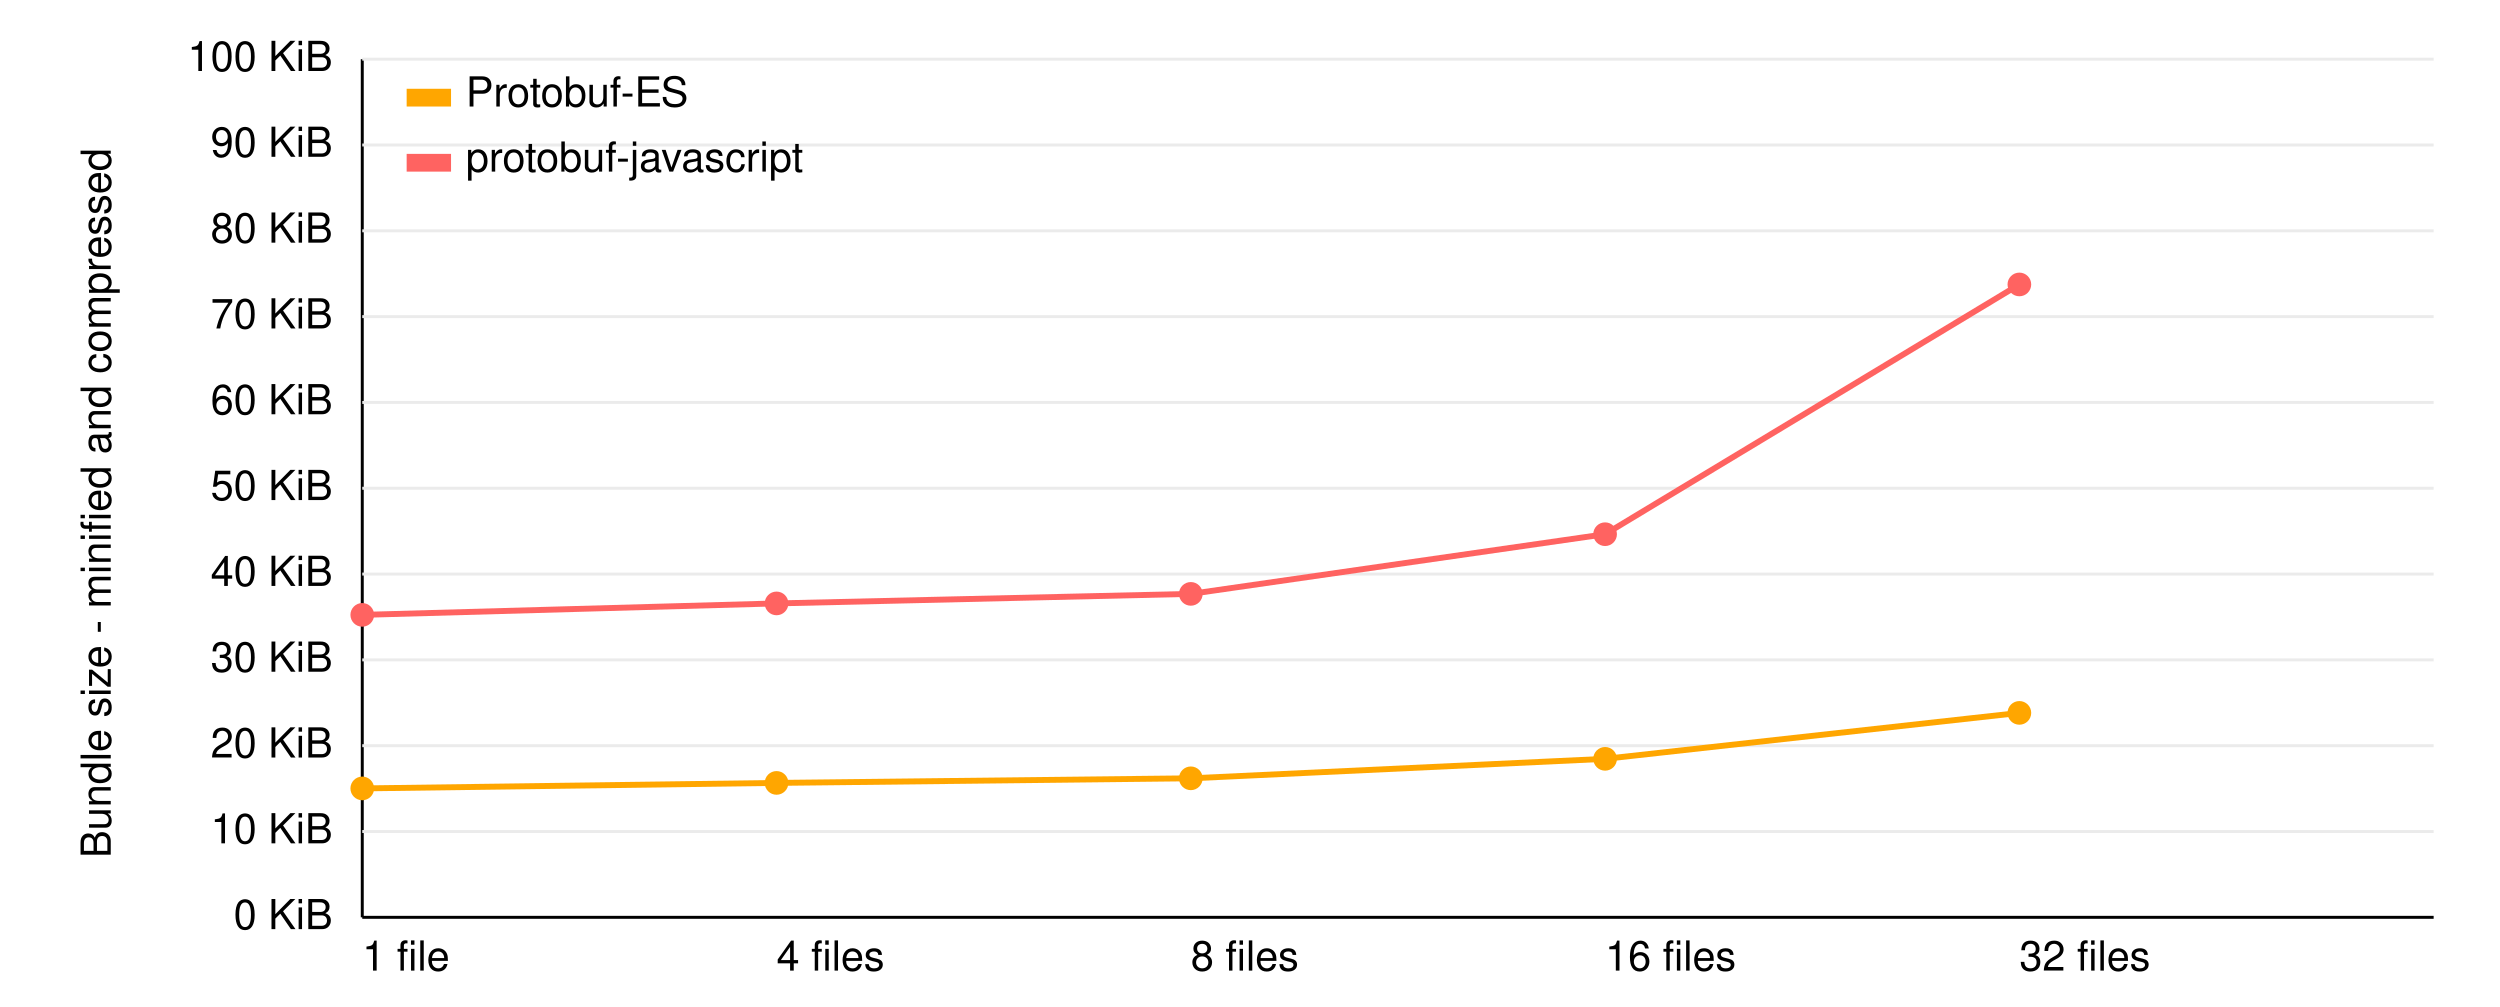
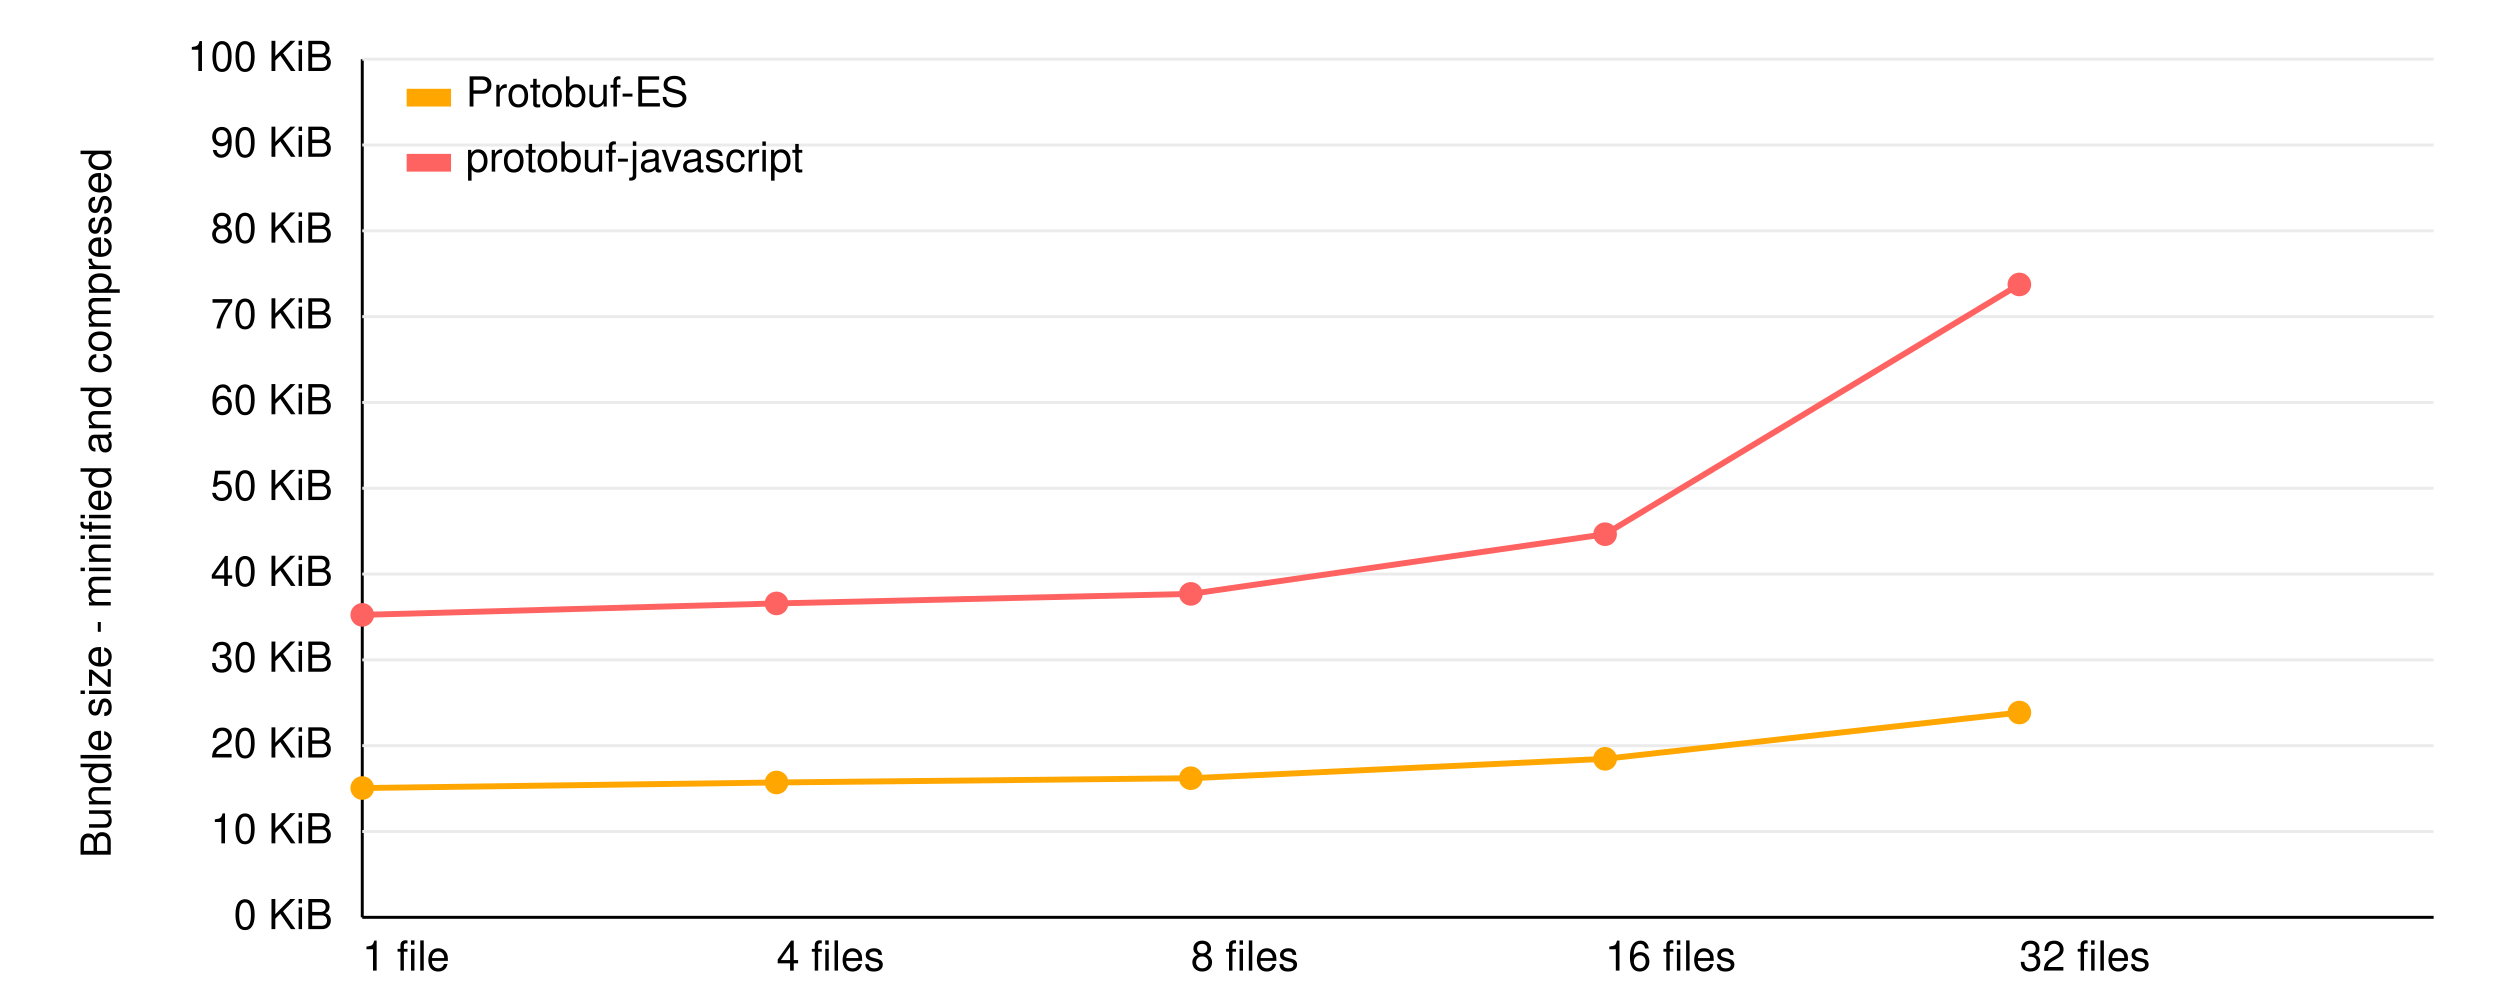
<svg xmlns="http://www.w3.org/2000/svg" version="1.1" width="820px" height="330px" viewBox="0 0 820 340" class="chart">
  <style>
      
      text {
        font: 14px Verdana, Helvetica, Arial, sans-serif;
      }
      
    </style>
  <g transform="translate(110,310)">
    <line y1="0" x2="700" stroke="black" />
    <text x="0" y="18" text-anchor="start">1 file</text>
    <text x="140" y="18" text-anchor="start">4 files</text>
    <text x="280" y="18" text-anchor="start">8 files</text>
    <text x="420" y="18" text-anchor="start">16 files</text>
    <text x="560" y="18" text-anchor="start">32 files</text>
  </g>
  <g transform="translate(110, 20)">
    <line x1="0" x2="0" y1="0" y2="290" stroke="black" />
    <g transform="rotate(-90), translate(-150,-85)">
      <text text-anchor="middle">Bundle size - minified and compressed</text>
    </g>
    <text x="-10" y="4" text-anchor="end">100 KiB</text>
    <line x1="0" x2="700" y1="0" y2="0" stroke="#ebebeb" />
    <text x="-10" y="33" text-anchor="end">90 KiB</text>
    <line x1="0" x2="700" y1="29" y2="29" stroke="#ebebeb" />
    <text x="-10" y="62" text-anchor="end">80 KiB</text>
    <line x1="0" x2="700" y1="58" y2="58" stroke="#ebebeb" />
    <text x="-10" y="91" text-anchor="end">70 KiB</text>
    <line x1="0" x2="700" y1="87" y2="87" stroke="#ebebeb" />
    <text x="-10" y="120" text-anchor="end">60 KiB</text>
    <line x1="0" x2="700" y1="116" y2="116" stroke="#ebebeb" />
    <text x="-10" y="149" text-anchor="end">50 KiB</text>
    <line x1="0" x2="700" y1="145" y2="145" stroke="#ebebeb" />
    <text x="-10" y="178" text-anchor="end">40 KiB</text>
    <line x1="0" x2="700" y1="174" y2="174" stroke="#ebebeb" />
    <text x="-10" y="207" text-anchor="end">30 KiB</text>
    <line x1="0" x2="700" y1="203" y2="203" stroke="#ebebeb" />
    <text x="-10" y="236" text-anchor="end">20 KiB</text>
    <line x1="0" x2="700" y1="232" y2="232" stroke="#ebebeb" />
    <text x="-10" y="265" text-anchor="end">10 KiB</text>
    <line x1="0" x2="700" y1="261" y2="261" stroke="#ebebeb" />
    <text x="-10" y="294" text-anchor="end">0 KiB</text>
  </g>
  <g transform="translate(110, 20)">
-     <polyline fill="none" stroke="#ffa600" stroke-width="2" points="0,246.435 140,244.577 280,243.022 420,236.438 560,220.913">
+     <polyline fill="none" stroke="#ffa600" stroke-width="2" points="0,246.307 140,244.427 280,242.988 420,236.435 560,220.794">
    </polyline>
-     <circle cx="0" cy="246.435" r="4" fill="#ffa600" />
-     <circle cx="140" cy="244.577" r="4" fill="#ffa600" />
-     <circle cx="280" cy="243.022" r="4" fill="#ffa600" />
-     <circle cx="420" cy="236.438" r="4" fill="#ffa600" />
-     <circle cx="560" cy="220.913" r="4" fill="#ffa600" />
+     <circle cx="0" cy="246.307" r="4" fill="#ffa600" />
+     <circle cx="140" cy="244.427" r="4" fill="#ffa600" />
+     <circle cx="280" cy="242.988" r="4" fill="#ffa600" />
+     <circle cx="420" cy="236.435" r="4" fill="#ffa600" />
+     <circle cx="560" cy="220.794" r="4" fill="#ffa600" />
  </g>
  <g transform="translate(110, 20)">
    <polyline fill="none" stroke="#ff6361" stroke-width="2" points="0,187.789 140,183.918 280,180.695 420,160.528 560,76.125">
    </polyline>
    <circle cx="0" cy="187.789" r="4" fill="#ff6361" />
    <circle cx="140" cy="183.918" r="4" fill="#ff6361" />
    <circle cx="280" cy="180.695" r="4" fill="#ff6361" />
    <circle cx="420" cy="160.528" r="4" fill="#ff6361" />
    <circle cx="560" cy="76.125" r="4" fill="#ff6361" />
  </g>
  <g transform="translate(125, 30)">
    <g transform="translate(0, 0)">
      <rect width="15" height="6" fill="#ffa600" />
      <text x="20" y="6">Protobuf-ES</text>
    </g>
    <g transform="translate(0, 22)">
      <rect width="15" height="6" fill="#ff6361" />
      <text x="20" y="6">protobuf-javascript</text>
    </g>
  </g>
</svg>
